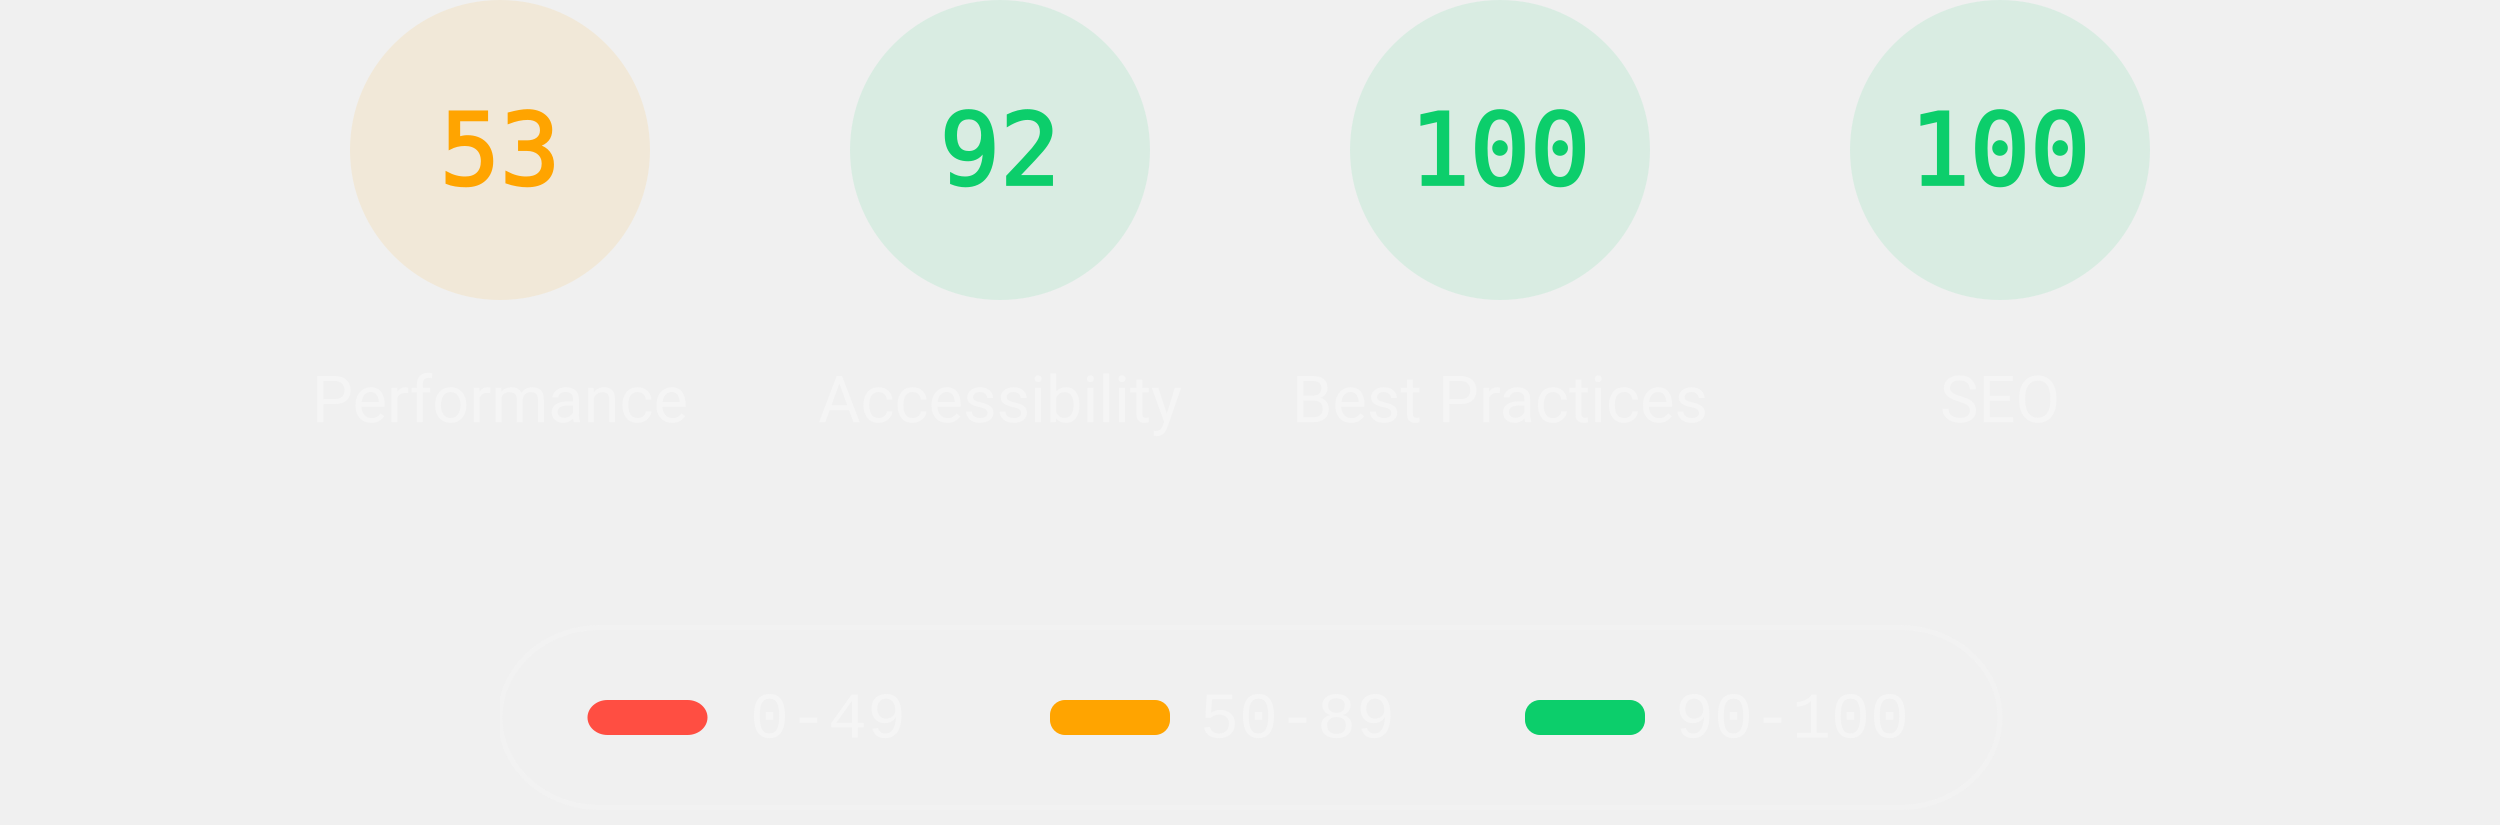
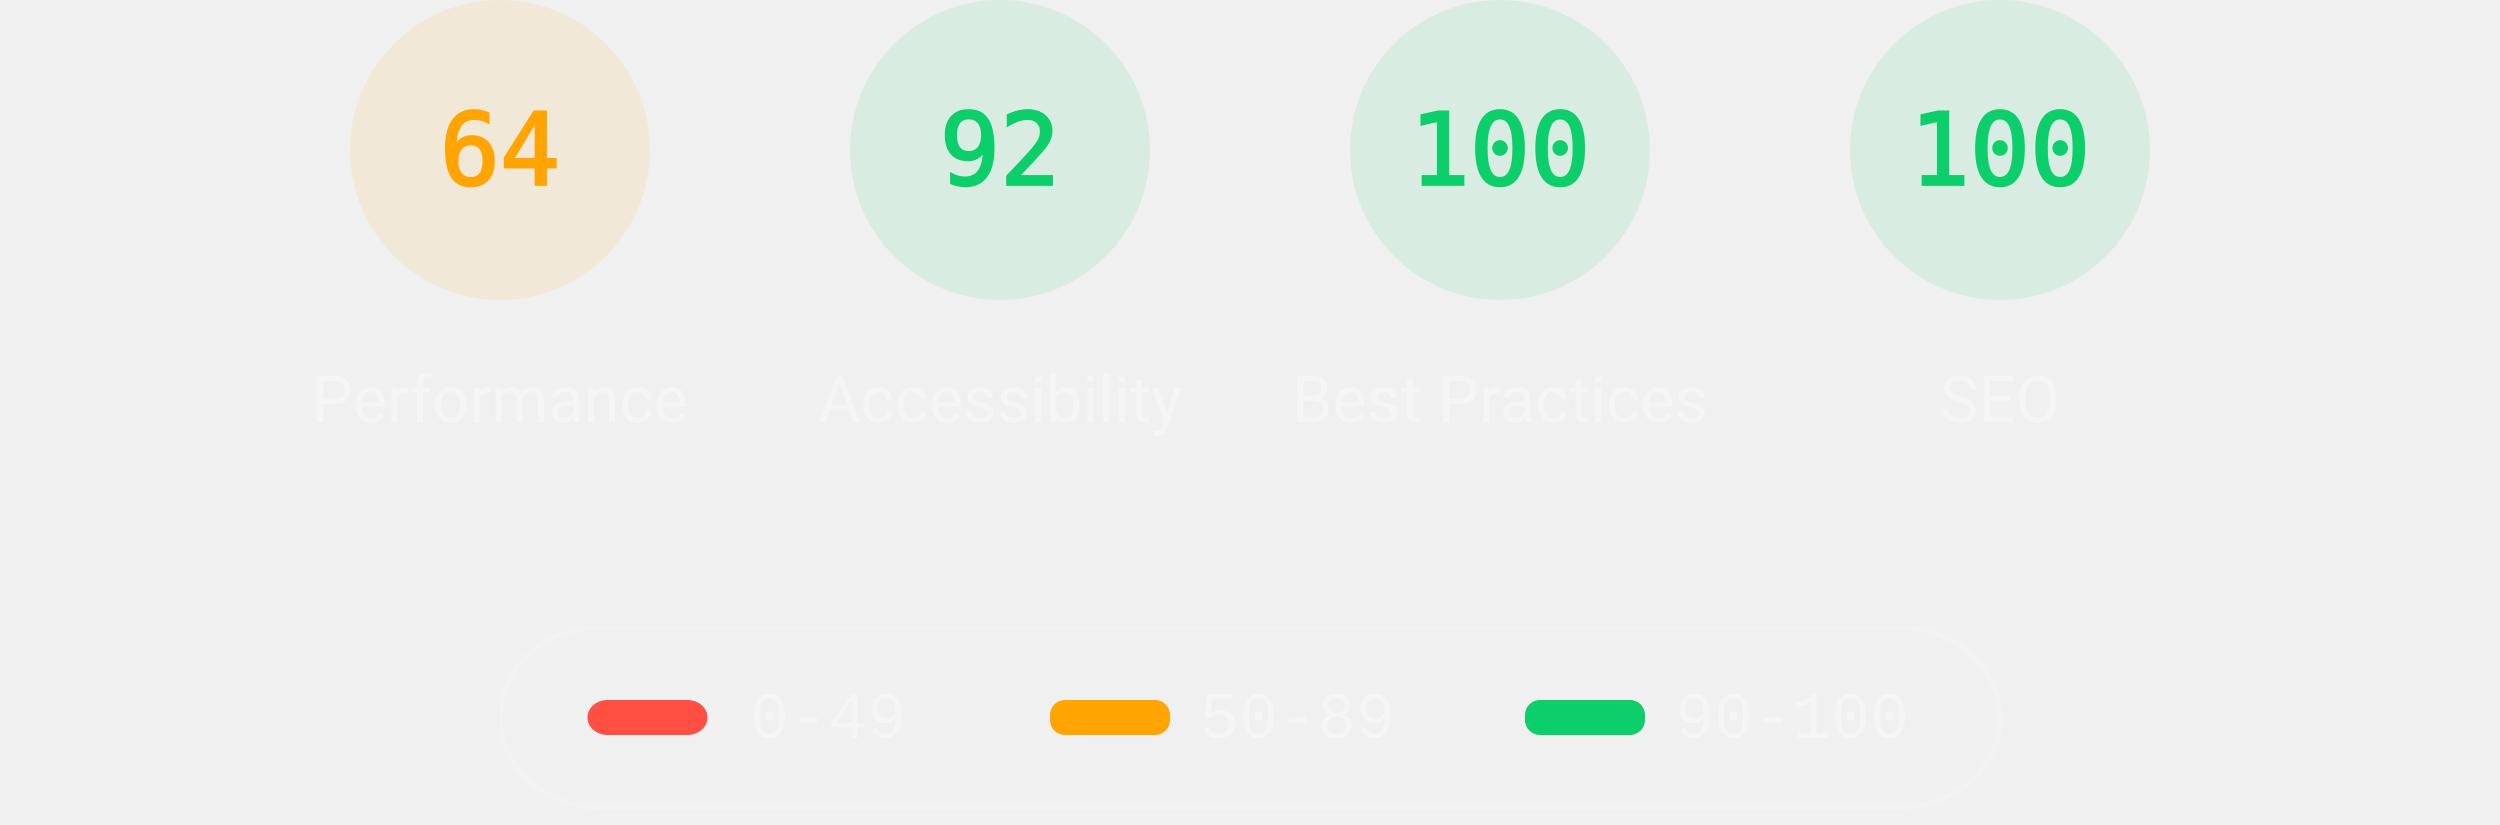
<svg xmlns="http://www.w3.org/2000/svg" class="theme--dark" fill="none" width="1000" height="330">
  <style>
			.gauge-base {
				opacity: 0.1
			}

			.gauge-arc {
				fill: none;
				animation-delay: 250ms;
				stroke-linecap: round;
				transform: rotate(-90deg);
				transform-origin: 100px 60px;
				animation: load-gauge 1s ease forwards
			}

			.guage-text {
				font-size: 40px;
				font-family: monospace;
				text-align: center
			}

			.guage-red {
				color: #ff4e42;
				fill: #ff4e42;
				stroke: #ff4e42
			}
			.guage-orange {
				color: #ffa400;
				fill: #ffa400;
				stroke: #ffa400
			}
			.guage-green {
				color: #0cce6b;
				fill: #0cce6b;
				stroke: #0cce6b
			}
			.theme--agnostic .guage-undefined {
				color: #5c5c5c;
				fill: #5c5c5c;
				stroke: #5c5c5c
			}
			.theme--light .guage-undefined {
				color: #1e1e1e;
				fill: #1e1e1e;
				stroke: #1e1e1e
			}
			.theme--dark .guage-undefined {
				color: #f5f5f5;
				fill: #f5f5f5;
				stroke: #f5f5f5
			}

			.guage-title {
				stroke: none;
				font-size: 26px;
				line-height: 26px;
				font-family: Roboto, Halvetica, Arial, sans-serif
			}
			.metric.guage-title {
				font-family: 'Courier New', Courier, monospace
			}
			.theme--agnostic .guage-title {
				color: #737373;
				fill: #737373
			}
			.theme--light .guage-title {
				color: #212121;
				fill: #212121
			}
			.theme--dark .guage-title {
				color: #f5f5f5;
				fill: #f5f5f5
			}

			@keyframes load-gauge {
				from {
					stroke-dasharray: 0 352.858
				}
			}
			.lh-gauge--pwa__disc {
				fill: #e0e0e0
			}
			.lh-gauge--pwa__logo {
				position: relative;
				fill: #b0b0b0
			}
			.lh-gauge--pwa__invisible {
				display: none
			}
			.lh-gauge--pwa__visible {
				display: inline
			}
			.guage-invisible {
				display: none
			}
			.lh-gauge--pwa__logo--primary-color {
				fill: #304ffe
			}
			.theme--agnostic .lh-gauge--pwa__logo--secondary-color {
				fill: #787878
			}
			.theme--light .lh-gauge--pwa__logo--secondary-color {
				fill: #3d3d3d
			}
			.theme--dark .lh-gauge--pwa__logo--secondary-color {
				fill: #d8b6b6
			}
			.theme--light #svg_2 {
				stroke: #00000022
			}
			.theme--agnostic #svg_2 {
				stroke: #616161
			}
			.theme--light #svg_2 {
				stroke: #00000022
			}
			.theme--dark #svg_2 {
				stroke: #f5f5f566
			}
		</style>
  <svg class="guage-div guage-perf guage-orange" viewBox="0 0 200 200" width="200" height="200" x="100" y="0">
    <circle class="gauge-base" r="56" cx="100" cy="60" stroke-width="8" />
-     <circle class="gauge-arc guage-arc-1" r="56" cx="100" cy="60" stroke-width="8" style="stroke-dasharray: 186.485, 351.858;" />
-     <text class="guage-text" x="100px" y="60px" alignment-baseline="central" dominant-baseline="central" text-anchor="middle">53</text>
+     <circle class="gauge-arc guage-arc-1" r="56" cx="100" cy="60" stroke-width="8" style="stroke-dasharray: 225.189, 351.858;" />
+     <text class="guage-text" x="100px" y="60px" alignment-baseline="central" dominant-baseline="central" text-anchor="middle">64</text>
    <text class="guage-title" x="100px" y="160px" alignment-baseline="central" dominant-baseline="central" text-anchor="middle">Performance</text>
  </svg>
  <svg class="guage-div guage-acc guage-green" viewBox="0 0 200 200" width="200" height="200" x="300" y="0">
    <circle class="gauge-base" r="56" cx="100" cy="60" stroke-width="8" />
    <circle class="gauge-arc guage-arc-2" r="56" cx="100" cy="60" stroke-width="8" style="stroke-dasharray: 323.709, 351.858;" />
    <text class="guage-text" x="100px" y="60px" alignment-baseline="central" dominant-baseline="central" text-anchor="middle">92</text>
    <text class="guage-title" x="100px" y="160px" alignment-baseline="central" dominant-baseline="central" text-anchor="middle">Accessibility</text>
  </svg>
  <svg class="guage-div guage-best guage-green" viewBox="0 0 200 200" width="200" height="200" x="500" y="0">
    <circle class="gauge-base" r="56" cx="100" cy="60" stroke-width="8" />
    <circle class="gauge-arc guage-arc-3" r="56" cx="100" cy="60" stroke-width="8" style="stroke-dasharray: 351.858, 351.858;" />
    <text class="guage-text" x="100px" y="60px" alignment-baseline="central" dominant-baseline="central" text-anchor="middle">100</text>
    <text class="guage-title" x="100px" y="160px" alignment-baseline="central" dominant-baseline="central" text-anchor="middle">Best Practices</text>
  </svg>
  <svg class="guage-div guage-seo guage-green" viewBox="0 0 200 200" width="200" height="200" x="700" y="0">
    <circle class="gauge-base" r="56" cx="100" cy="60" stroke-width="8" />
    <circle class="gauge-arc guage-arc-4" r="56" cx="100" cy="60" stroke-width="8" style="stroke-dasharray: 351.858, 351.858;" />
    <text class="guage-text" x="100px" y="60px" alignment-baseline="central" dominant-baseline="central" text-anchor="middle">100</text>
    <text class="guage-title" x="100px" y="160px" alignment-baseline="central" dominant-baseline="central" text-anchor="middle">SEO</text>
  </svg>
  <svg class="guage-div guage-pwa guage-invisible" viewBox="0 0 200 200" width="200" height="200" x="900" y="0">
    <svg viewBox="0 0 60 60" width="112" height="112" x="44" y="4">
      <defs>
        <linearGradient id="lh-gauge--pwa__check-circle__gradient-0" x1="50%" y1="0%" x2="50%" y2="100%">
          <stop stop-color="#00C852" offset="0%" />
          <stop stop-color="#009688" offset="100%" />
        </linearGradient>
        <linearGradient id="lh-gauge--pwa__installable__shadow-gradient-0" x1="76.056%" x2="24.111%" y1="82.995%" y2="24.735%">
          <stop stop-color="#A5D6A7" offset="0%" />
          <stop stop-color="#80CBC4" offset="100%" />
        </linearGradient>
        <linearGradient id="lh-gauge--pwa__fast-reliable__shadow-gradient-0" x1="76.056%" y1="82.995%" x2="25.678%" y2="26.493%">
          <stop stop-color="#64B5F6" offset="0%" />
          <stop stop-color="#2979FF" offset="100%" />
        </linearGradient>
        <g id="lh-gauge--pwa__fast-reliable-badge-0">
          <circle fill="#FFFFFF" cx="10" cy="10" r="10" />
          <path fill="#304FFE" d="M10 3.58l5.25 2.34v3.5c0 3.23-2.24 6.26-5.25 7-3.01-.74-5.25-3.77-5.25-7v-3.5L10 3.58zm-.47 10.74l2.76-4.83.03-.07c.04-.08 0-.24-.22-.24h-1.64l.47-3.26h-.47l-2.7 4.77c-.02.01.05-.1-.04.05-.09.16-.1.31.18.31h1.63l-.47 3.27h.47z" />
        </g>
        <g id="lh-gauge--pwa__installable-badge-0">
          <circle fill="#FFFFFF" cx="10" cy="10" r="10" />
          <path fill="#009688" d="M10 4.167A5.835 5.835 0 0 0 4.167 10 5.835 5.835 0 0 0 10 15.833 5.835 5.835 0 0 0 15.833 10 5.835 5.835 0 0 0 10 4.167zm2.917 6.416h-2.334v2.334H9.417v-2.334H7.083V9.417h2.334V7.083h1.166v2.334h2.334v1.166z" />
        </g>
      </defs>
      <g stroke="none" fill-rule="nonzero">
        <circle class="lh-gauge--pwa__disc" cx="30" cy="30" r="30" />
        <g class="lh-gauge--pwa__logo">
          <path d="M35.66 19.39l.7-1.75h2L37.4 15 38.6 12l3.4 9h-2.51l-.58-1.61z" />
          <path d="M33.52 21l3.65-9h-2.42l-2.5 5.82L30.5 12h-1.86l-1.9 5.82-1.35-2.65-1.21 3.72L25.4 21h2.38l1.72-5.2 1.64 5.2z" />
          <path fill-rule="nonzero" d="M20.3 17.91h1.48c.45 0 .85-.05 1.2-.15l.39-1.18 1.07-3.3a2.64 2.64 0 0 0-.28-.37c-.55-.6-1.36-.91-2.42-.91H18v9h2.3V17.9zm1.96-3.84c.22.22.33.5.33.87 0 .36-.1.65-.29.87-.2.23-.59.35-1.15.35h-.86v-2.41h.87c.52 0 .89.1 1.1.32z" />
        </g>
        <rect class="lh-gauge--pwa__component lh-gauge--pwa__na-line lh-gauge--pwa__invisible" fill="#FFFFFF" x="20" y="32" width="20" height="4" rx="2" />
        <g class="lh-gauge--pwa__component lh-gauge--pwa__fast-reliable-badge lh-gauge--pwa__invisible" transform="translate(20, 29)">
          <path fill="url(#lh-gauge--pwa__fast-reliable__shadow-gradient-0)" d="M33.63 19.49A30 30 0 0 1 16.2 30.36L3 17.14 17.14 3l16.49 16.49z" />
          <use href="#lh-gauge--pwa__fast-reliable-badge-0" />
        </g>
        <g class="lh-gauge--pwa__component lh-gauge--pwa__installable-badge lh-gauge--pwa__invisible" transform="translate(20, 29)">
          <path fill="url(#lh-gauge--pwa__installable__shadow-gradient-0)" d="M33.629 19.487c-4.272 5.453-10.391 9.39-17.415 10.869L3 17.142 17.142 3 33.63 19.487z" />
          <use href="#lh-gauge--pwa__installable-badge-0" />
        </g>
        <g class="lh-gauge--pwa__component lh-gauge--pwa__fast-reliable-installable-badges lh-gauge--pwa__invisible">
          <g transform="translate(8, 29)">
            <path fill="url(#lh-gauge--pwa__fast-reliable__shadow-gradient-0)" d="M16.321 30.463L3 17.143 17.142 3l22.365 22.365A29.864 29.864 0 0 1 22 31c-1.942 0-3.84-.184-5.679-.537z" />
            <use href="#lh-gauge--pwa__fast-reliable-badge-0" />
          </g>
          <g transform="translate(32, 29)">
            <path fill="url(#lh-gauge--pwa__installable__shadow-gradient-0)" d="M25.982 11.84a30.107 30.107 0 0 1-13.08 15.203L3 17.143 17.142 3l8.84 8.84z" />
            <use href="#lh-gauge--pwa__installable-badge-0" />
          </g>
        </g>
        <g class="lh-gauge--pwa__component lh-gauge--pwa__check-circle lh-gauge--pwa__invisible" transform="translate(18, 28)">
          <circle fill="#FFFFFF" cx="12" cy="12" r="12" />
          <path fill="url(#lh-gauge--pwa__check-circle__gradient-0)" d="M12 2a10 10 0 1 0 0 20 10 10 0 0 0 0-20zm-2 15l-5-5 1.41-1.41L10 14.17l7.59-7.59L19 8l-9 9z" />
        </g>
      </g>
    </svg>
    <text class="guage-title" y="160px" alignment-baseline="central" dominant-baseline="central" text-anchor="middle">
      <tspan x="100px" dy="-6px">Progressive</tspan>
      <tspan x="100px" dy="30px">Web App</tspan>
    </text>
  </svg>
  <svg width="604" height="76" x="200" y="250">
    <g>
      <rect fill="none" id="canvas_background" height="80" width="604" y="-1" x="-1" />
      <g display="none" overflow="visible" y="0" x="0" height="100%" width="100%" id="canvasGrid">
        <rect fill="url(#gridpattern)" stroke-width="0" y="0" x="0" height="100%" width="100%" />
      </g>
    </g>
    <g>
      <rect fill-opacity="0" stroke-width="2" rx="40" id="svg_2" height="72" width="600" y="1" x="0" fill="#000000" />
      <rect stroke="#000" rx="8" id="svg_3" height="14" width="48" y="30" x="35" stroke-opacity="null" stroke-width="0" fill="#ff4e42" />
      <rect stroke="#000" rx="6" id="svg_4" height="14" width="48" y="30" x="220" stroke-opacity="null" stroke-width="0" fill="#ffa400" />
      <rect stroke="#000" rx="6" id="svg_5" height="14" width="48" y="30" x="410" stroke-opacity="null" stroke-width="0" fill="#0cce6b" />
      <text class="metric guage-title" xml:space="preserve" text-anchor="start" font-size="26" id="svg_6" y="45" x="100" stroke-opacity="null" stroke-width="0" stroke="#000">0-49</text>
      <text class="metric guage-title" xml:space="preserve" text-anchor="start" font-size="26" id="svg_7" y="45" x="280" stroke-opacity="null" stroke-width="0" stroke="#000">50-89</text>
      <text class="metric guage-title" xml:space="preserve" text-anchor="start" font-size="26" id="svg_8" y="45" x="470" stroke-opacity="null" stroke-width="0" stroke="#000">90-100</text>
    </g>
  </svg>
</svg>
